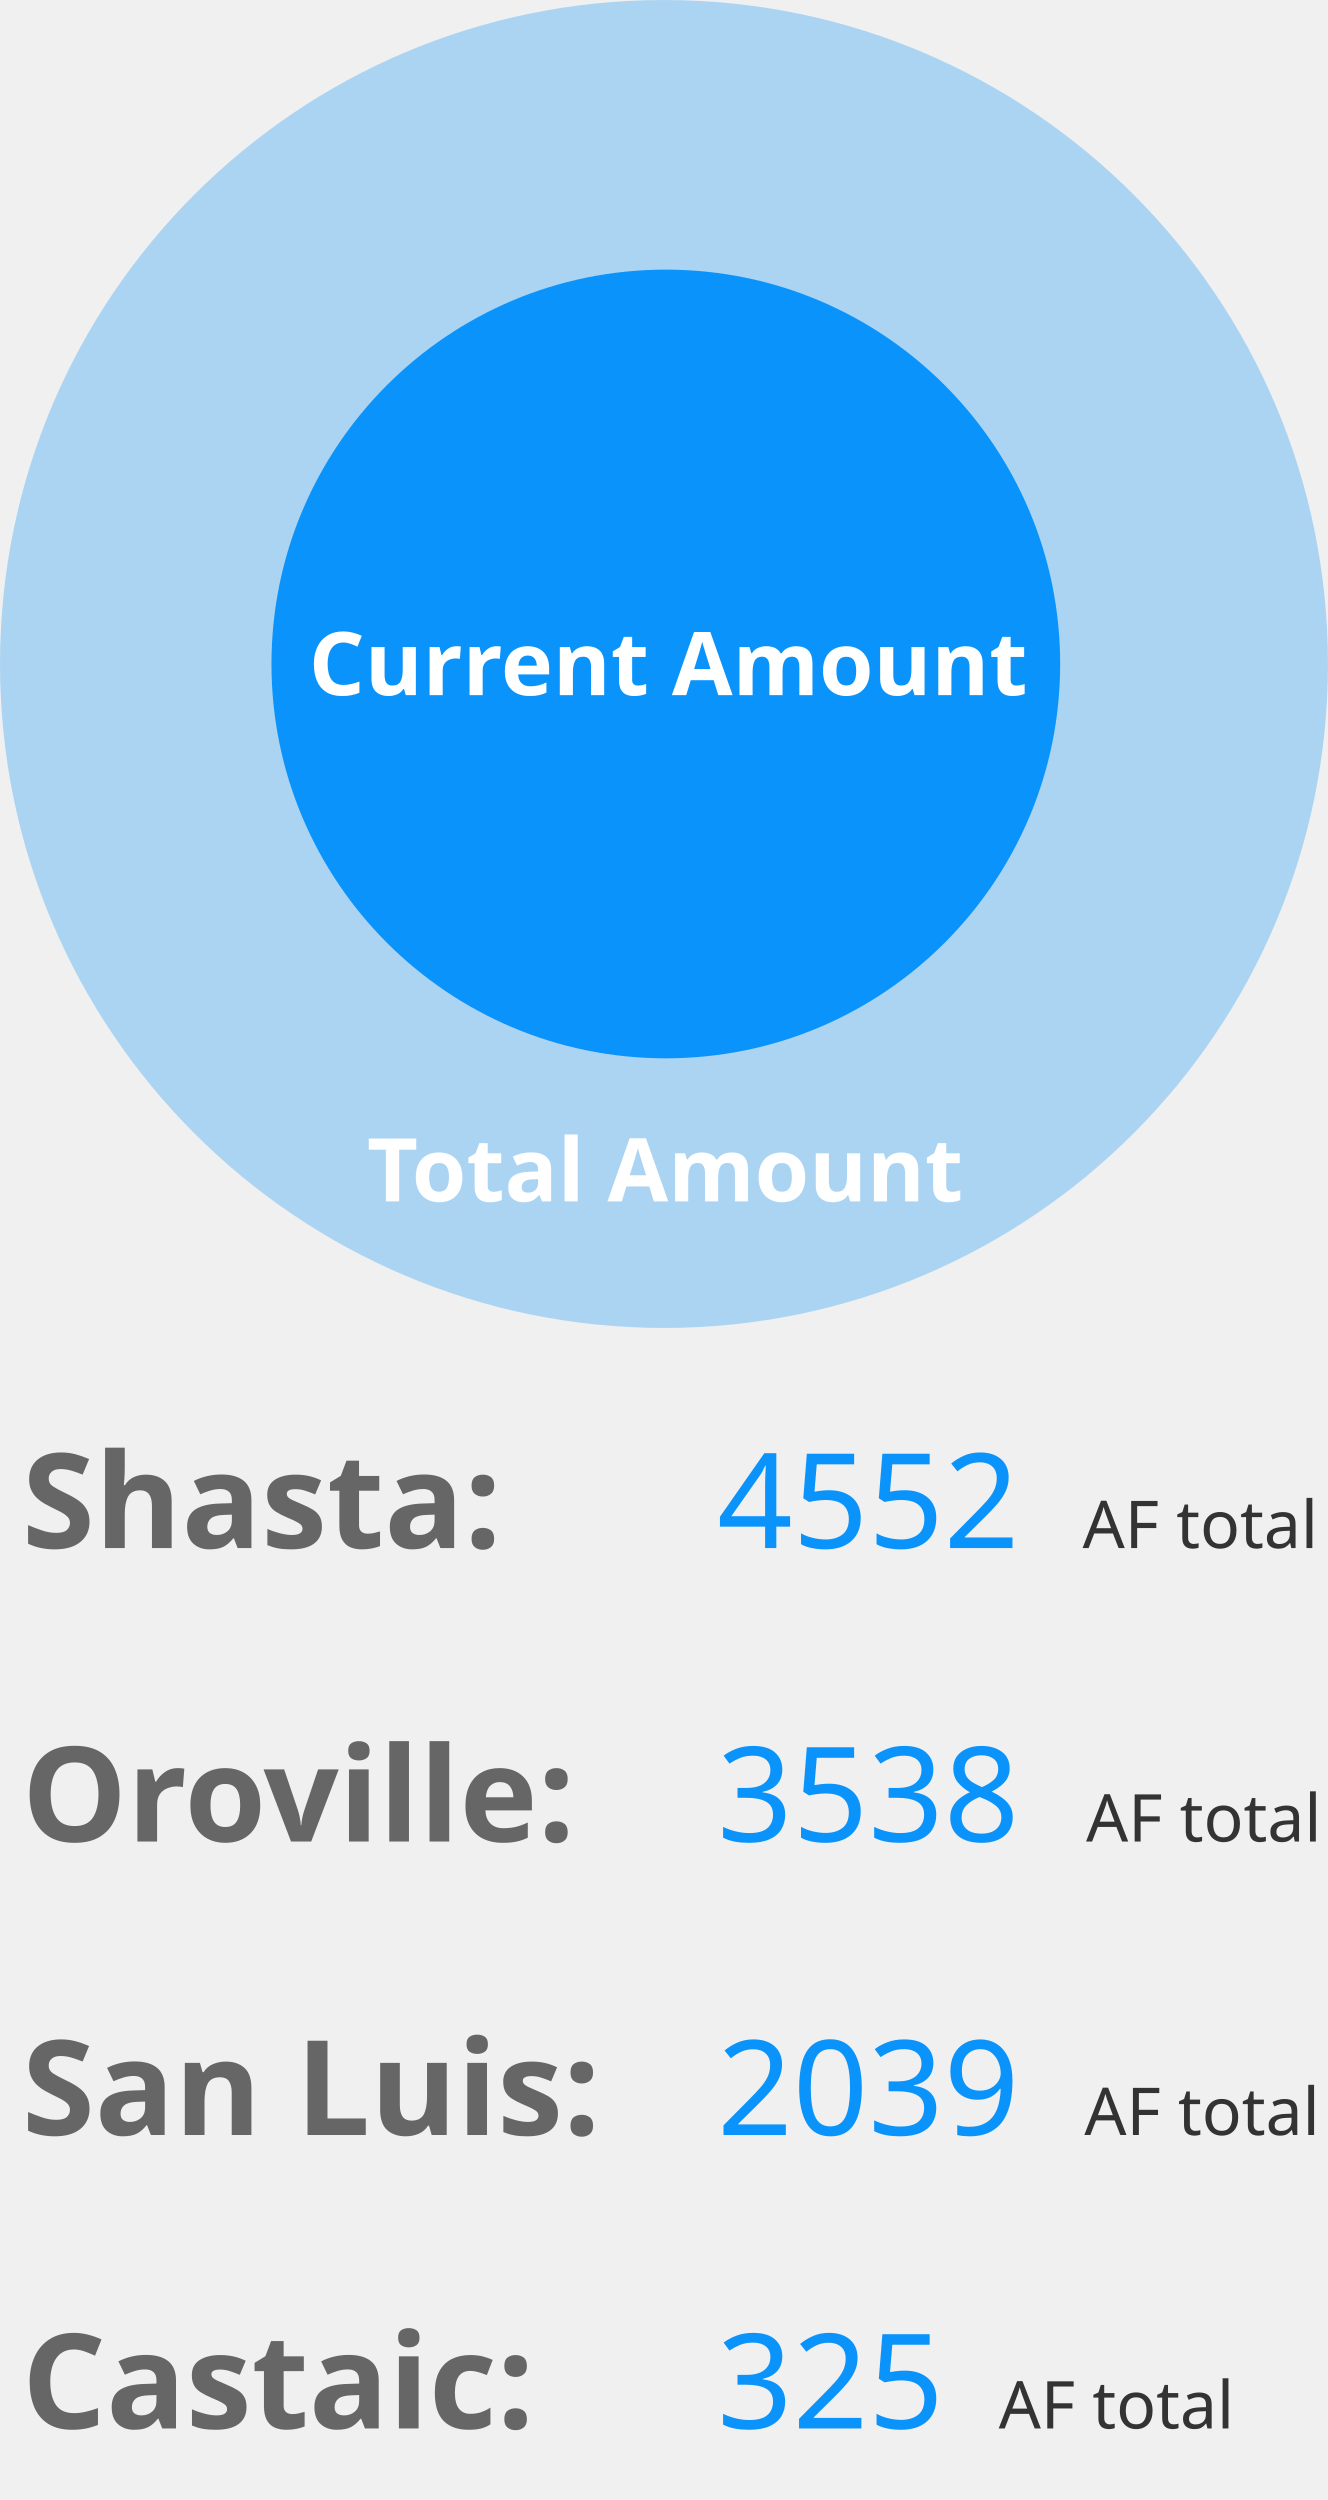
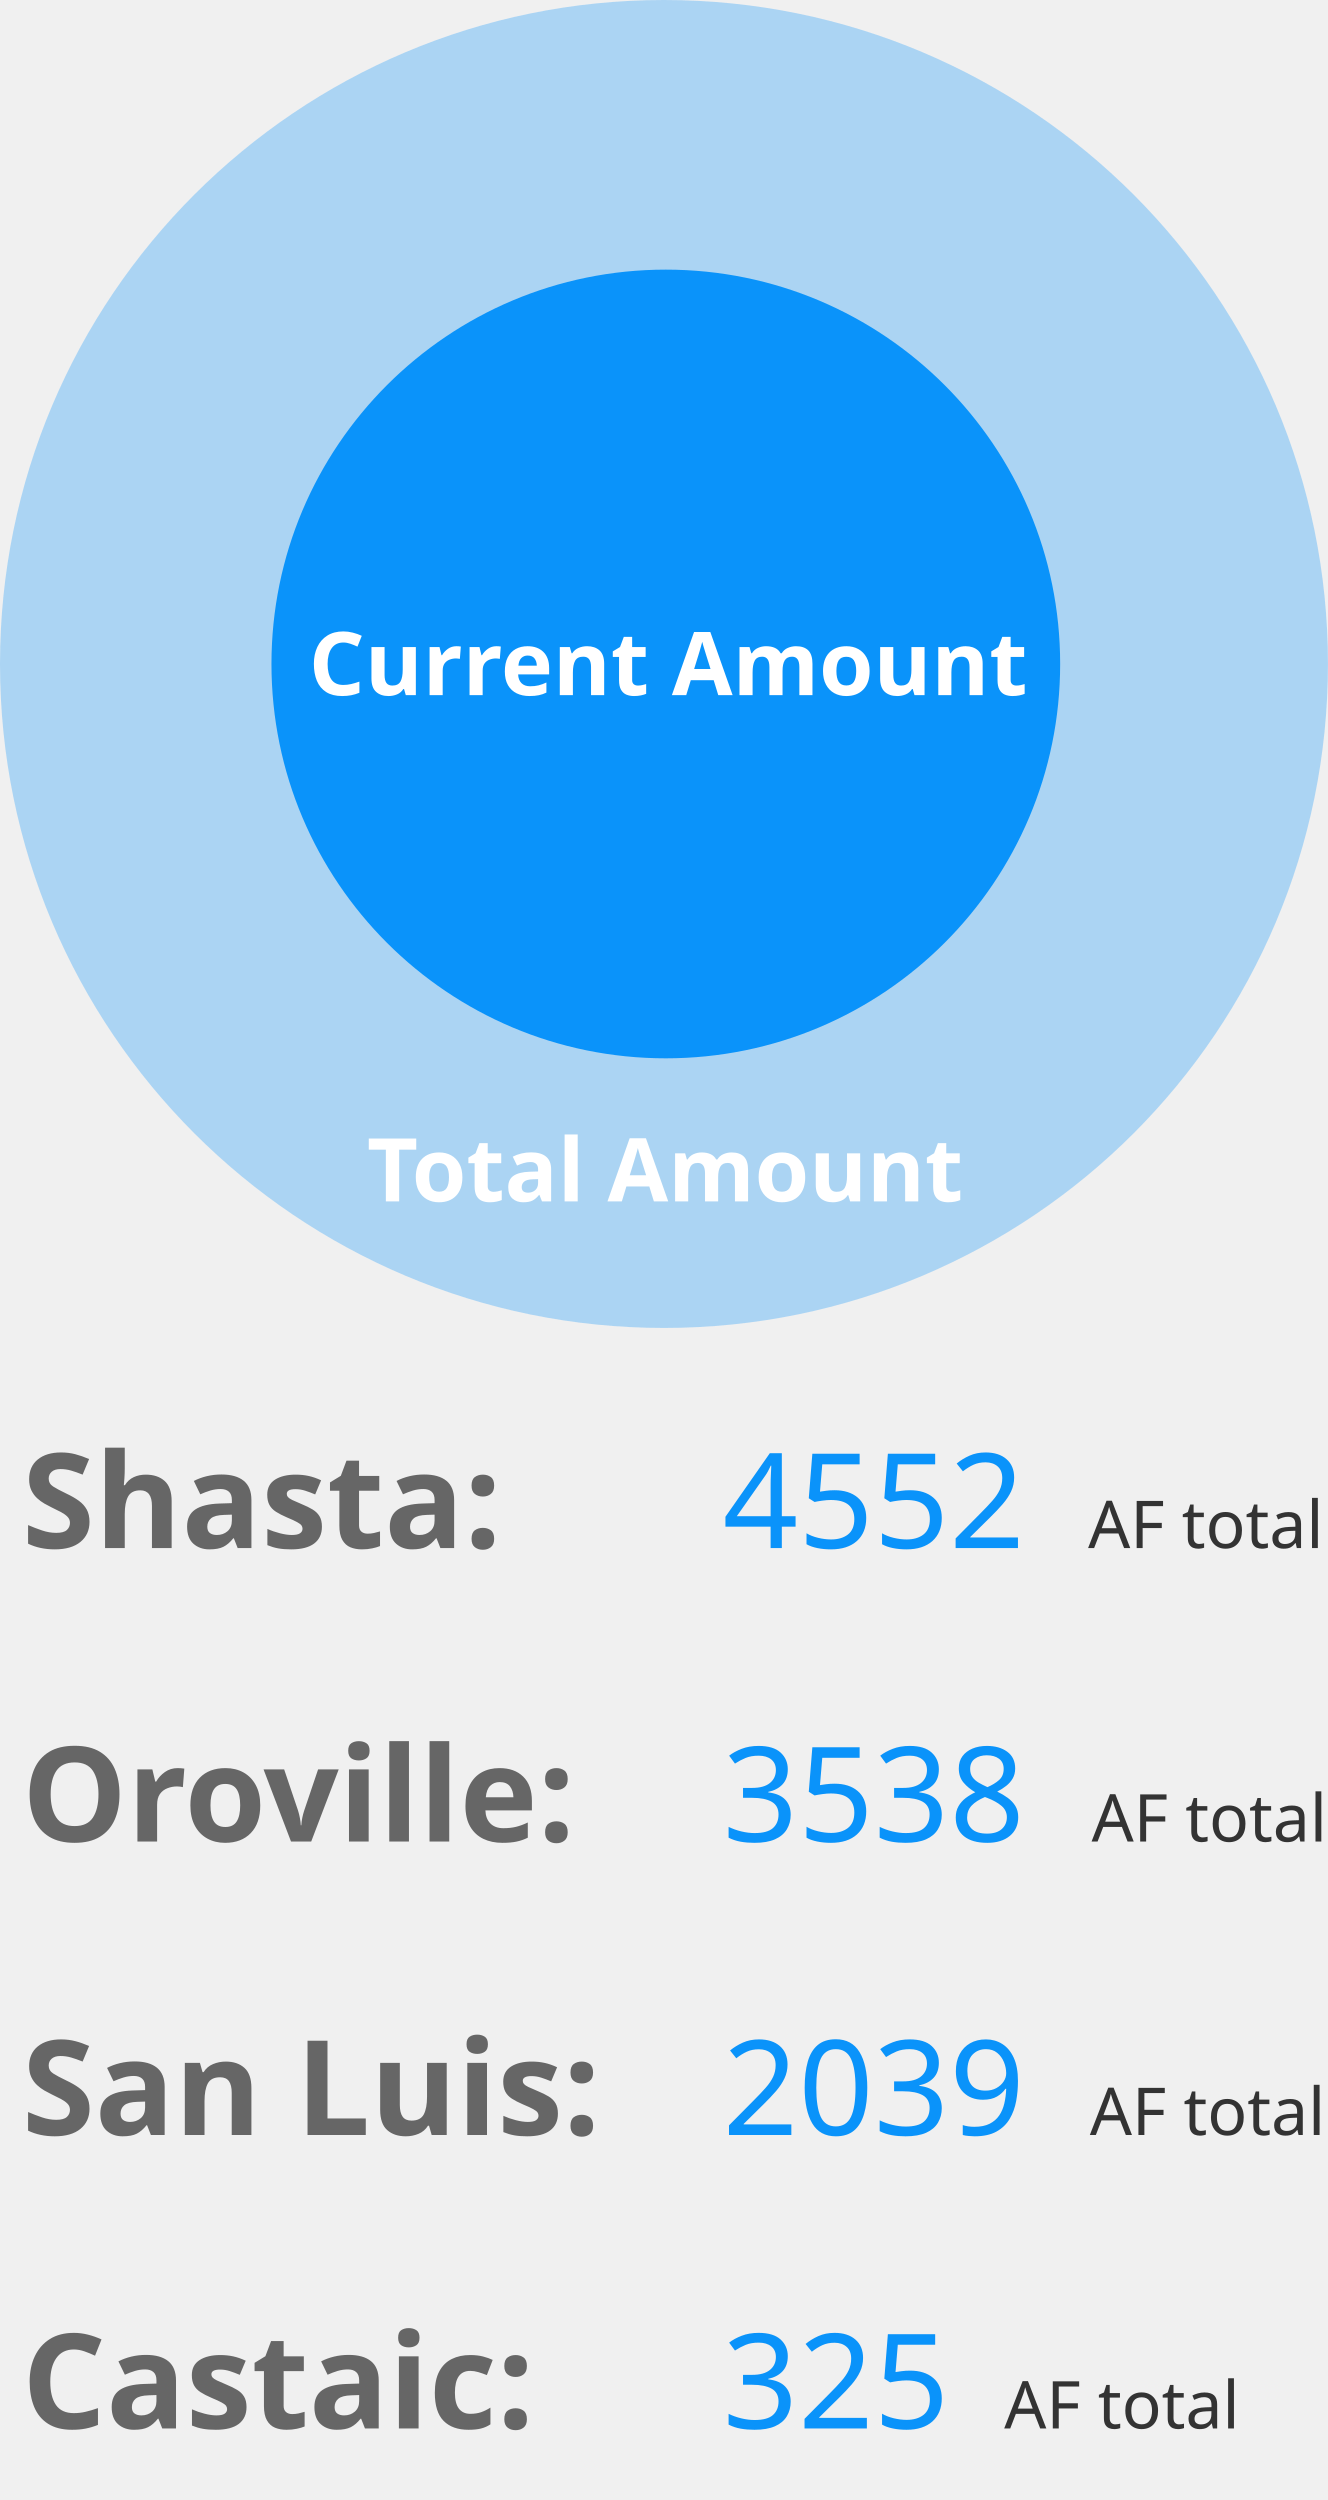
<svg xmlns="http://www.w3.org/2000/svg" width="724px" height="1363px" viewBox="0 0 724 1363" version="1.1">
  <defs />
  <g id="Page-1" stroke="none" stroke-width="1" fill="none" fill-rule="evenodd">
    <g id="Reservior" transform="translate(-91, -354)">
      <g id="Info" transform="translate(91, 354)">
        <text id="Shasta:-Oroville:-Sa" font-family="SFUIText-Bold, SF UI Text" font-size="72" font-weight="bold" line-spacing="160" fill="#666666">
          <tspan x="12" y="844">Shasta:</tspan>
          <tspan x="287.906" y="844" font-family="SFUIText-Regular, SF UI Text" font-weight="normal" />
          <tspan x="12" y="1004">Oroville:</tspan>
          <tspan x="317.613" y="1004" font-family="SFUIText-Regular, SF UI Text" font-weight="normal" />
          <tspan x="12" y="1164">San Luis:</tspan>
          <tspan x="343.207" y="1164" font-family="SFUIText-Regular, SF UI Text" font-weight="normal" />
          <tspan x="12" y="1324">Castaic:</tspan>
        </text>
        <text id="4552-AF-total-3538-A" font-family="SFUIText-Regular, SF UI Text" font-size="72" font-weight="normal" line-spacing="160">
-           <tspan x="391" y="844" fill="#0A93FA">4552</tspan>
-           <tspan x="569.91" y="844" fill="#333333"> </tspan>
-           <tspan x="590.23" y="844" font-size="36" fill="#333333">AF total</tspan>
-           <tspan x="721.609" y="844" fill="#0A93FA" />
-           <tspan x="391" y="1004" fill="#0A93FA">3538</tspan>
-           <tspan x="571.809" y="1004" fill="#333333"> </tspan>
-           <tspan x="592.129" y="1004" font-size="36" fill="#333333">AF total</tspan>
-           <tspan x="391" y="1164" fill="#0A93FA">2039</tspan>
-           <tspan x="570.859" y="1164" fill="#333333"> </tspan>
-           <tspan x="591.18" y="1164" font-size="36" fill="#333333">AF total</tspan>
-           <tspan x="722.559" y="1164" fill="#333333" />
-           <tspan x="391" y="1324" fill="#0A93FA">325</tspan>
-           <tspan x="524.172" y="1324" fill="#333333"> </tspan>
-           <tspan x="544.492" y="1324" font-size="36" fill="#333333">AF total</tspan>
+           <tspan x="394" y="844" fill="#0A93FA">4552</tspan>
+           <tspan x="572.91" y="844" fill="#333333"> </tspan>
+           <tspan x="593.23" y="844" font-size="36" fill="#333333">AF total</tspan>
+           <tspan x="724.609" y="844" fill="#0A93FA" />
+           <tspan x="394" y="1004" fill="#0A93FA">3538</tspan>
+           <tspan x="574.809" y="1004" fill="#333333"> </tspan>
+           <tspan x="595.129" y="1004" font-size="36" fill="#333333">AF total</tspan>
+           <tspan x="394" y="1164" fill="#0A93FA">2039</tspan>
+           <tspan x="573.859" y="1164" fill="#333333"> </tspan>
+           <tspan x="594.18" y="1164" font-size="36" fill="#333333">AF total</tspan>
+           <tspan x="725.559" y="1164" fill="#333333" />
+           <tspan x="394" y="1324" fill="#0A93FA">325</tspan>
+           <tspan x="527.172" y="1324" fill="#333333"> </tspan>
+           <tspan x="547.492" y="1324" font-size="36" fill="#333333">AF total</tspan>
        </text>
        <g id="Example">
          <circle id="Oval" fill-opacity="0.3" fill="#0A93FA" cx="362" cy="362" r="362" />
          <g id="Amount" transform="translate(148, 147)">
            <circle id="Oval-Copy" fill="#0A93FA" cx="215" cy="215" r="215" />
            <text id="Current-Amount" font-family="SFUIText-Bold, SF UI Text" font-size="48" font-weight="bold" fill="#FFFFFF">
              <tspan x="20.348" y="232">Current Amount</tspan>
            </text>
          </g>
          <text id="Total-Amount" font-family="SFUIText-Bold, SF UI Text" font-size="48" font-weight="bold" fill="#FFFFFF">
            <tspan x="200.105" y="655">Total Amount</tspan>
          </text>
        </g>
      </g>
    </g>
  </g>
</svg>
